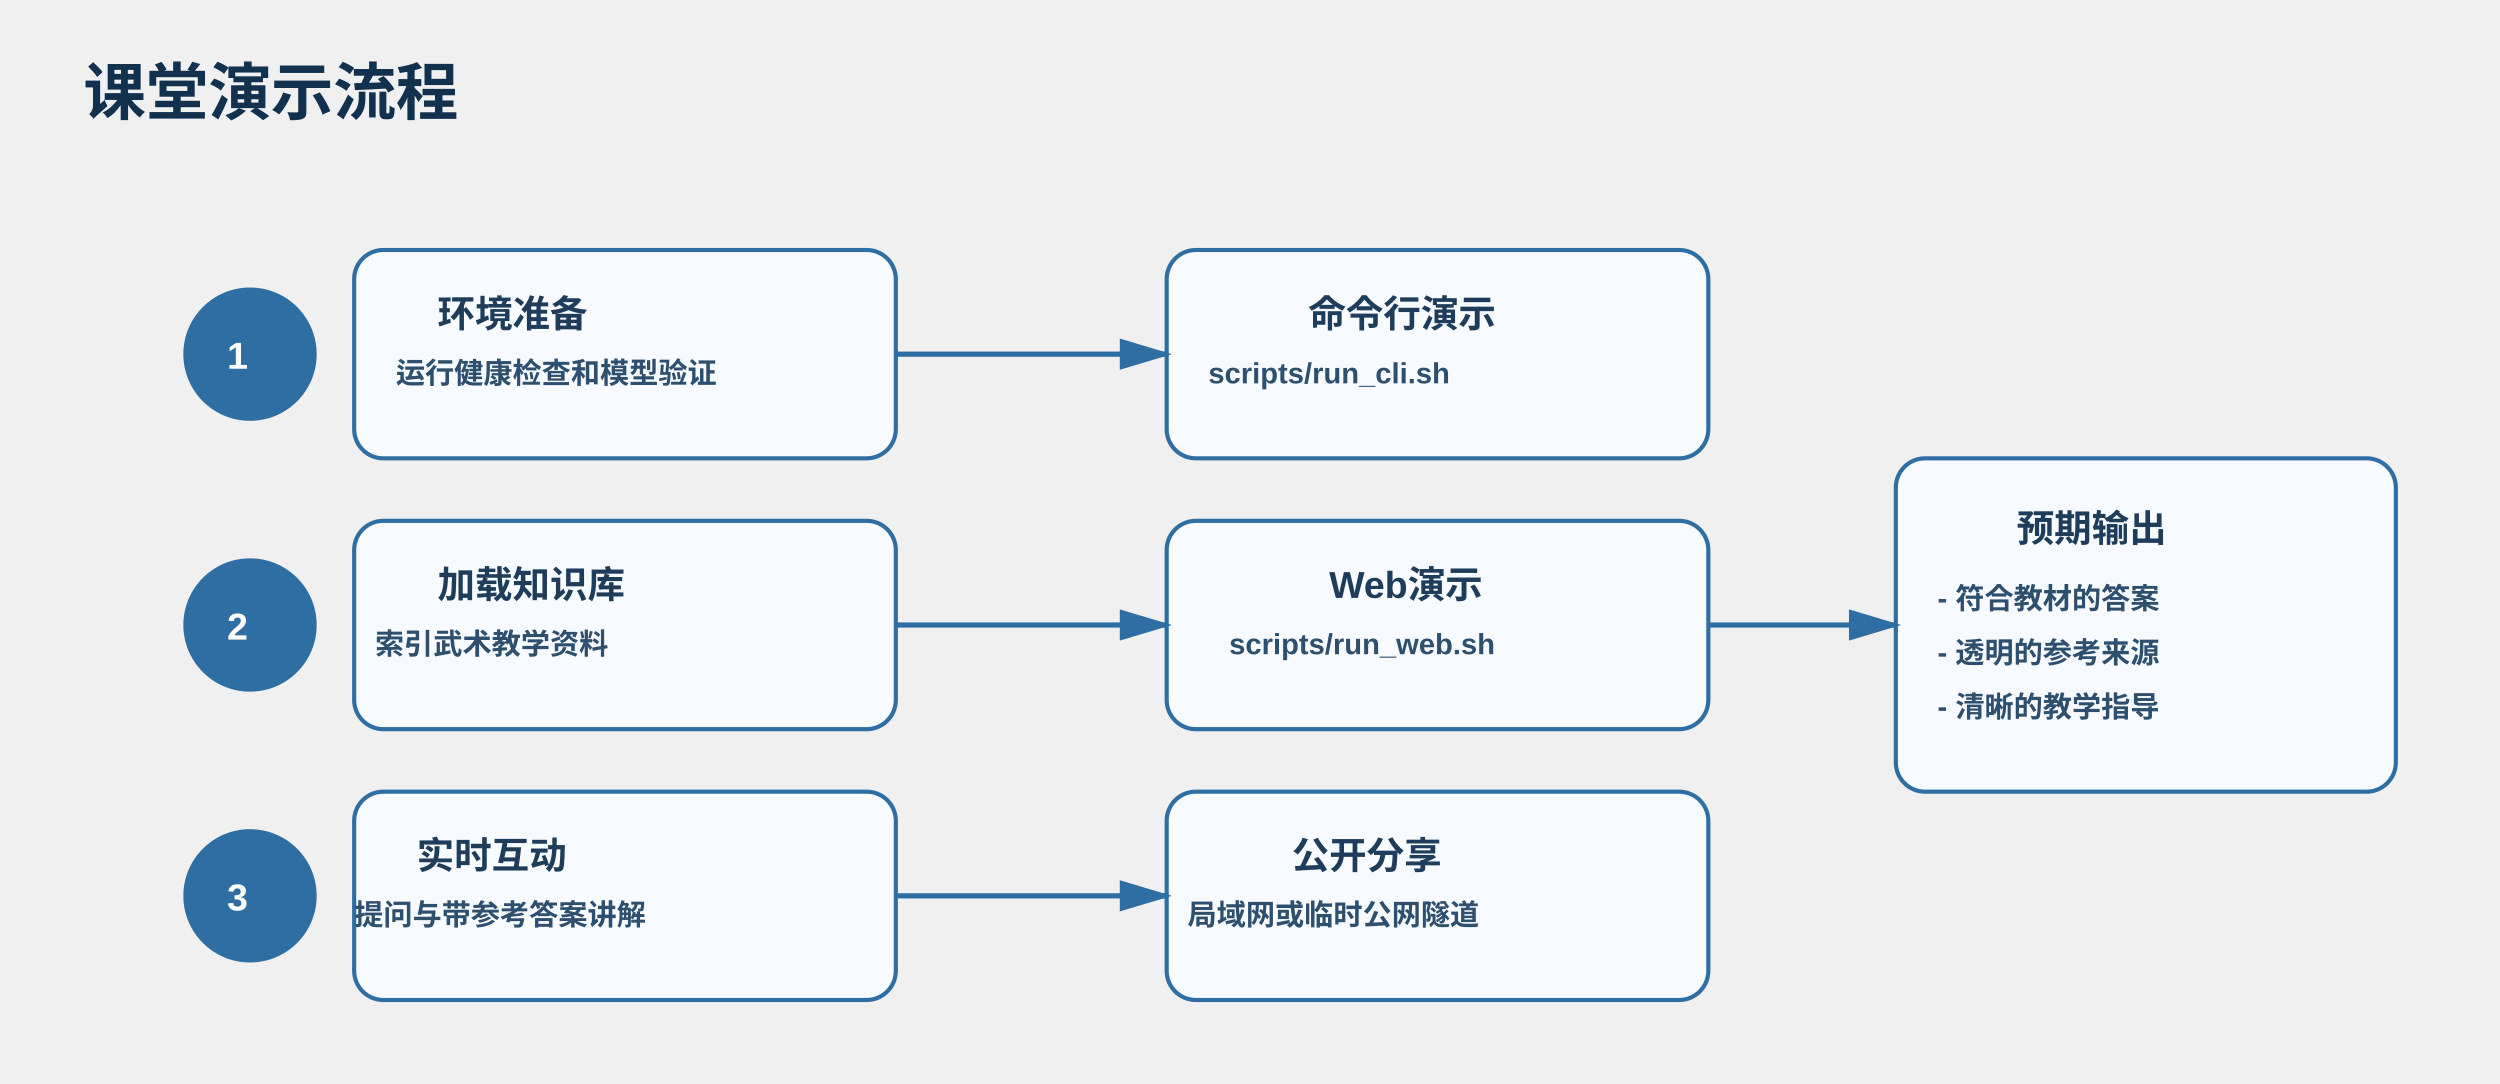
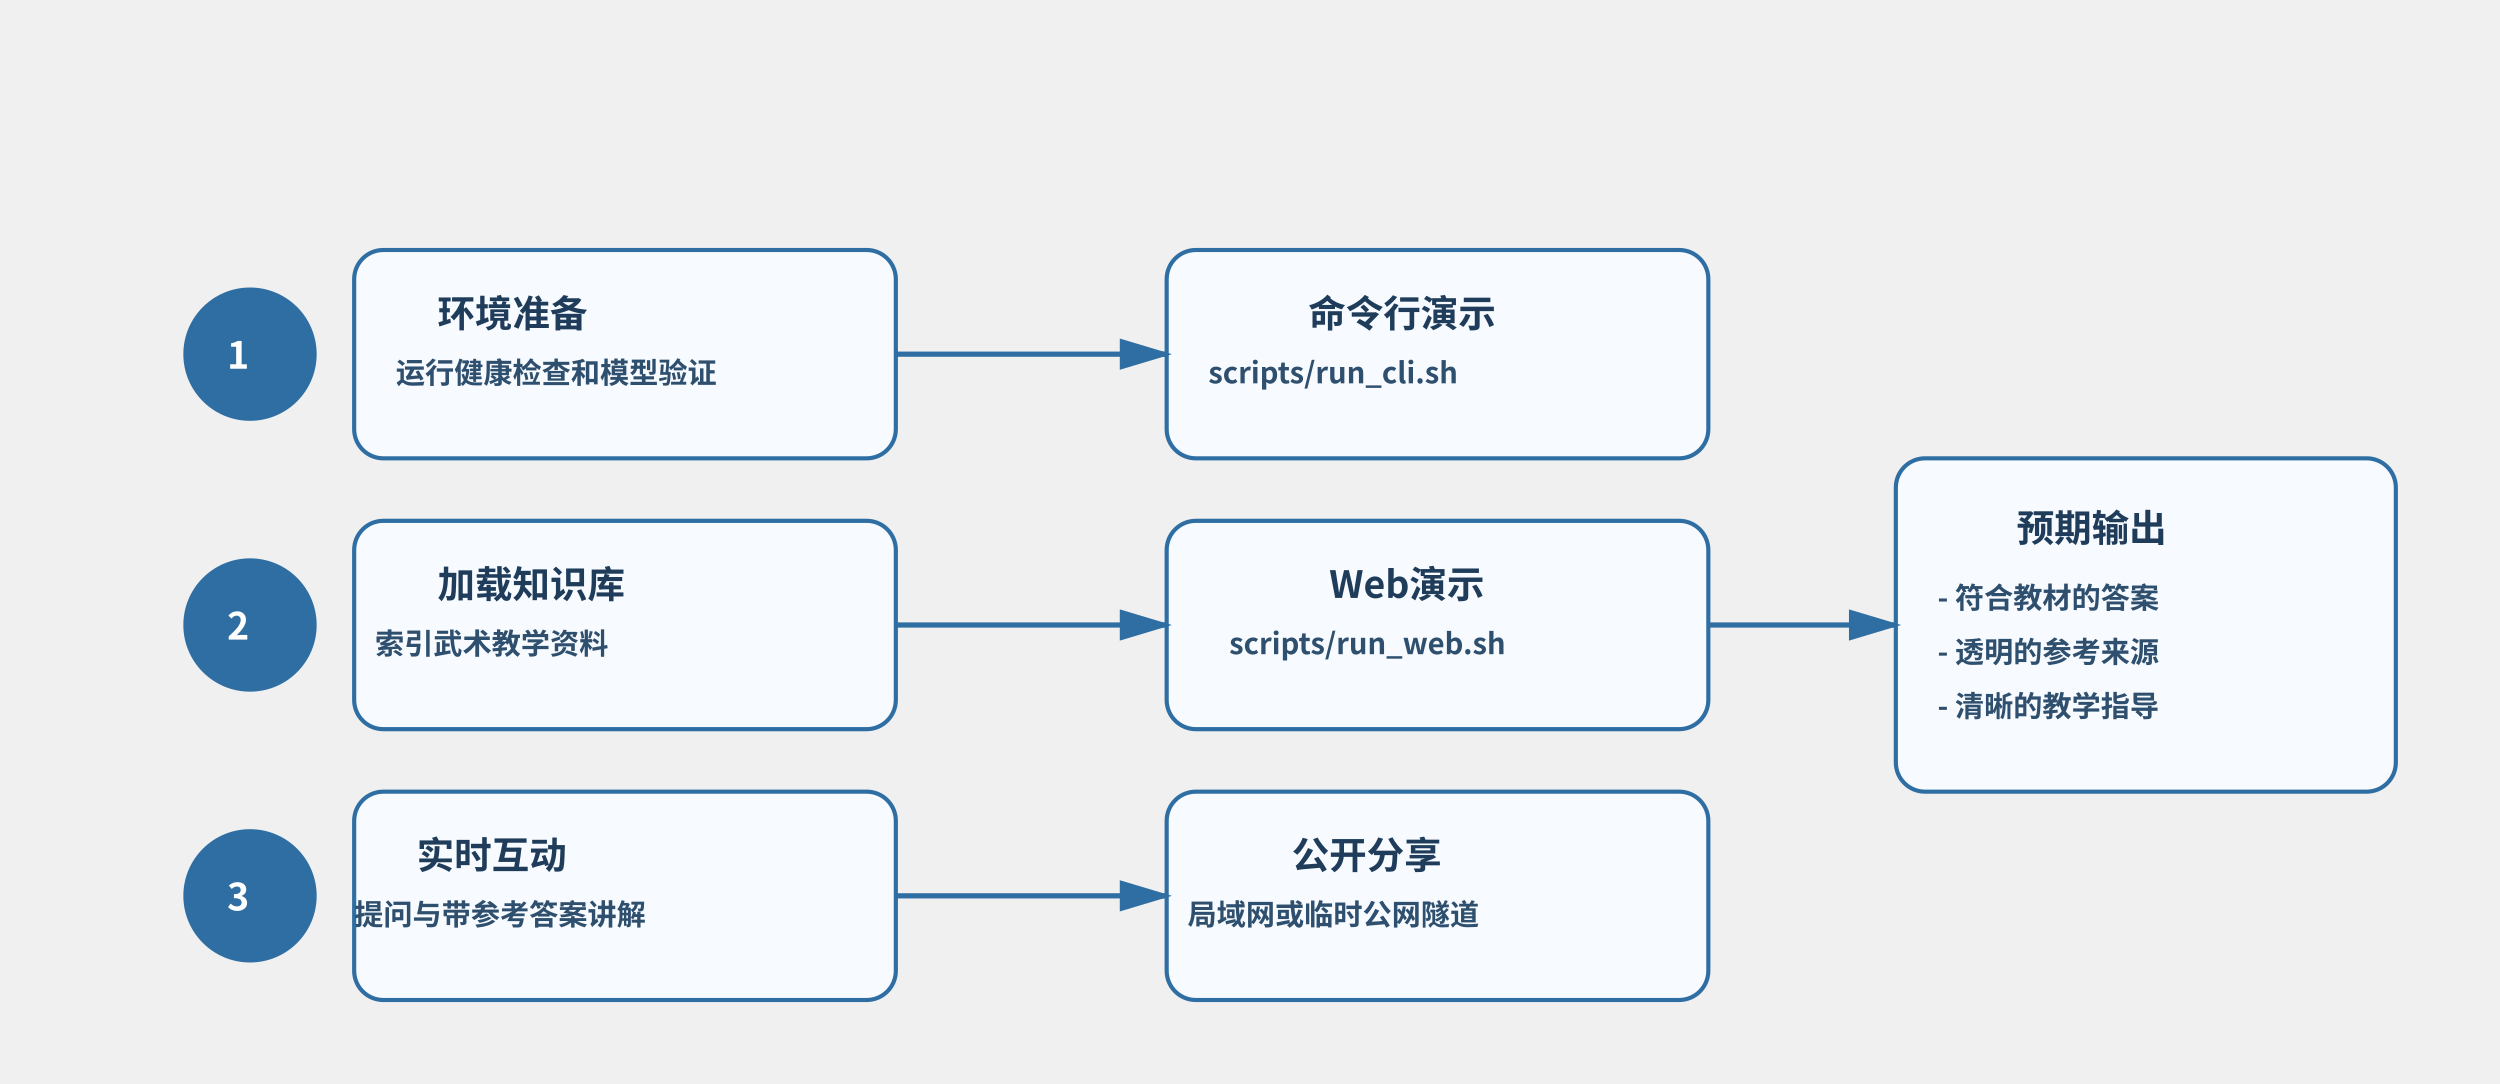
<svg xmlns="http://www.w3.org/2000/svg" width="1200" height="520" viewBox="0 0 1200 520">
  <defs>
    <style>
-       .title { font: 700 30px Arial, sans-serif; fill: #12314f; }
-       .step { font: 700 18px Arial, sans-serif; fill: #ffffff; }
-       .label { font: 700 18px Arial, sans-serif; fill: #1f3d5a; }
-       .text { font: 600 14px Arial, sans-serif; fill: #2f4f6e; }
+       .title { font-size: 30px; font-weight: 700; font-family: "Noto Sans CJK SC", "WenQuanYi Zen Hei", "Droid Sans Fallback", sans-serif; fill: #12314f; }
+       .step { font-size: 18px; font-weight: 700; font-family: "Noto Sans CJK SC", "WenQuanYi Zen Hei", "Droid Sans Fallback", sans-serif; fill: #ffffff; }
+       .label { font-size: 18px; font-weight: 700; font-family: "Noto Sans CJK SC", "WenQuanYi Zen Hei", "Droid Sans Fallback", sans-serif; fill: #1f3d5a; }
+       .text { font-size: 14px; font-weight: 600; font-family: "Noto Sans CJK SC", "WenQuanYi Zen Hei", "Droid Sans Fallback", sans-serif; fill: #2f4f6e; }
      .bubble { fill: #2f6ea3; }
      .card { fill: #f7fbff; stroke: #2f6ea3; stroke-width: 2; rx: 14; ry: 14; }
      .arrow { stroke: #2f6ea3; stroke-width: 2.5; marker-end: url(#m); fill: none; }
    </style>
    <marker id="m" markerWidth="10" markerHeight="10" refX="9" refY="3" orient="auto">
      <path d="M0,0 L10,3 L0,6 z" fill="#2f6ea3" />
    </marker>
  </defs>
-   <text x="40" y="55" class="title">课堂演示流程</text>
  <circle cx="120" cy="170" r="32" class="bubble" />
  <text x="109" y="177" class="step">1</text>
  <rect x="170" y="120" width="260" height="100" class="card" />
  <text x="210" y="157" class="label">环境准备</text>
  <text x="190" y="184" class="text">运行健康检查和模型验证</text>
  <circle cx="120" cy="300" r="32" class="bubble" />
  <text x="109" y="307" class="step">2</text>
  <rect x="170" y="250" width="260" height="100" class="card" />
  <text x="210" y="287" class="label">加载知识库</text>
  <text x="180" y="314" class="text">索引武术教学资料</text>
  <circle cx="120" cy="430" r="32" class="bubble" />
  <text x="109" y="437" class="step">3</text>
  <rect x="170" y="380" width="260" height="100" class="card" />
  <text x="200" y="417" class="label">实时互动</text>
  <text x="170" y="444" class="text">提问与带参考答案讲解</text>
  <rect x="560" y="120" width="260" height="100" class="card" />
  <text x="628" y="157" class="label">命令行演示</text>
  <text x="580" y="184" class="text">scripts/run_cli.sh</text>
  <rect x="560" y="250" width="260" height="100" class="card" />
  <text x="638" y="287" class="label">Web演示</text>
  <text x="590" y="314" class="text">scripts/run_web.sh</text>
  <rect x="560" y="380" width="260" height="100" class="card" />
  <text x="620" y="417" class="label">公开分享</text>
  <text x="570" y="444" class="text">局域网或临时公网隧道</text>
  <rect x="910" y="220" width="240" height="160" class="card" />
  <text x="968" y="260" class="label">预期输出</text>
  <text x="930" y="292" class="text">- 符合教材的答案</text>
  <text x="930" y="318" class="text">- 透明的参考来源</text>
  <text x="930" y="344" class="text">- 清晰的教学指导</text>
  <line x1="430" y1="170" x2="560" y2="170" class="arrow" />
  <line x1="430" y1="300" x2="560" y2="300" class="arrow" />
  <line x1="430" y1="430" x2="560" y2="430" class="arrow" />
  <line x1="820" y1="300" x2="910" y2="300" class="arrow" />
</svg>
